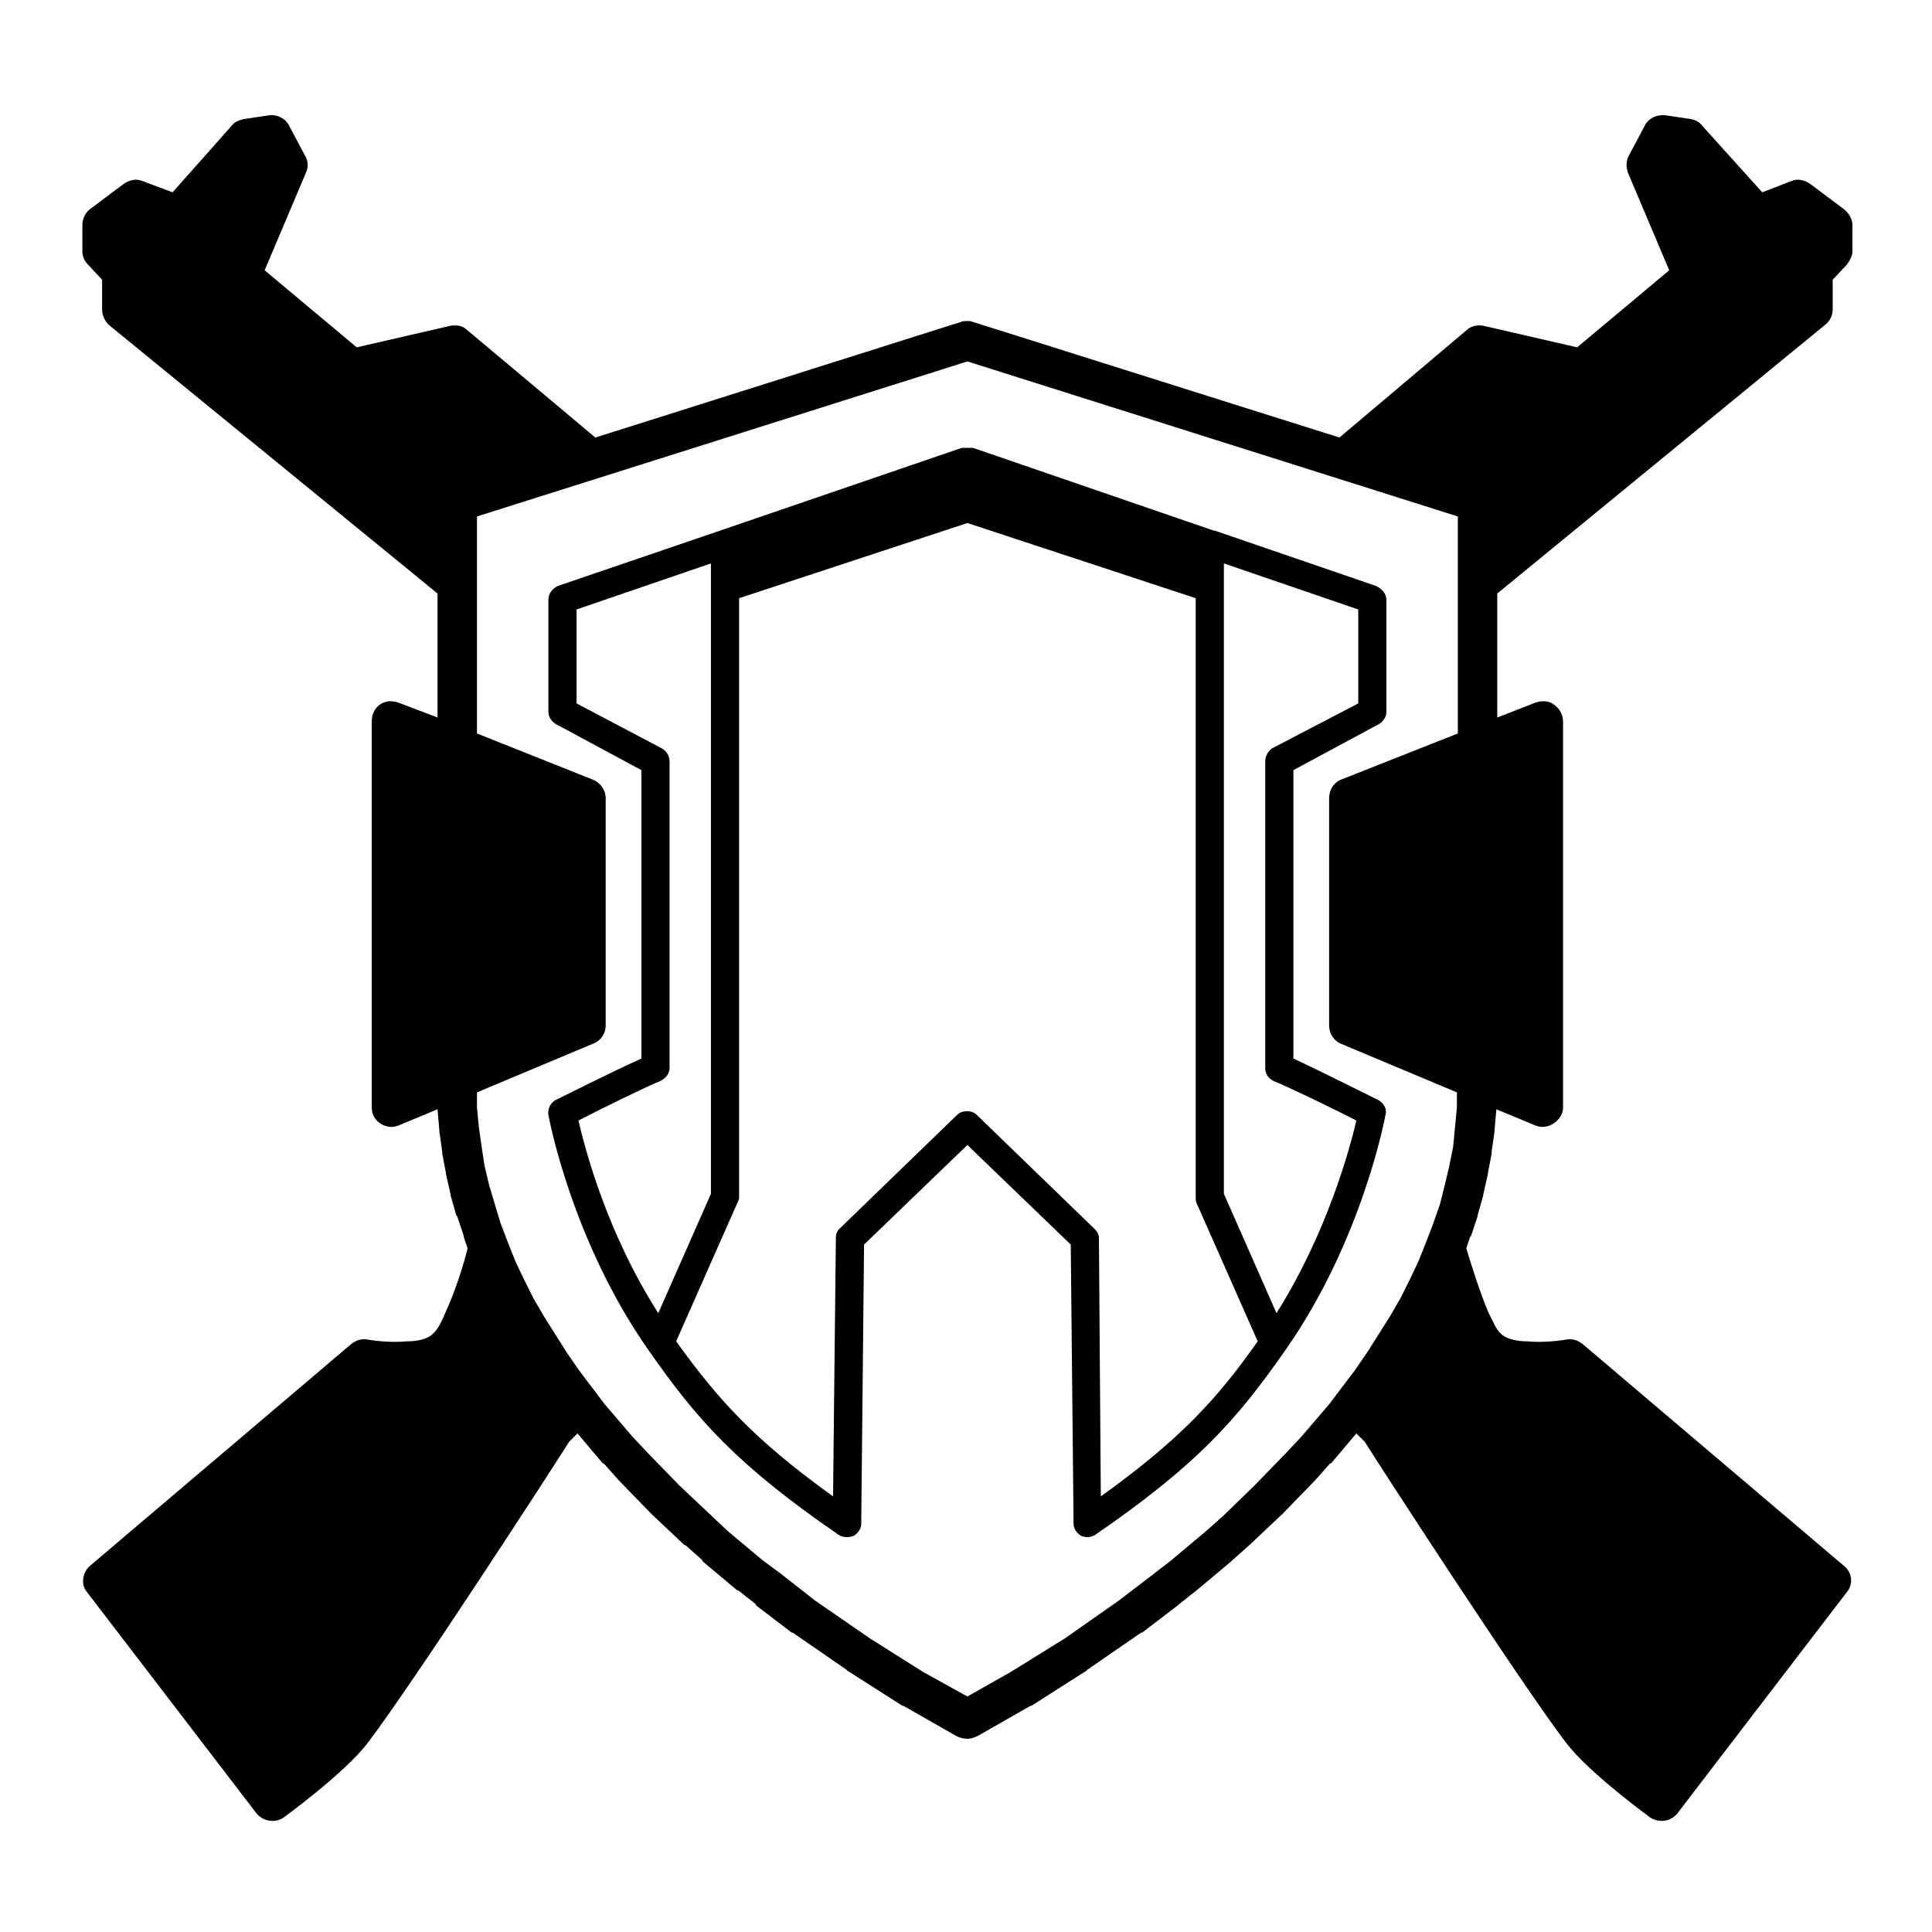
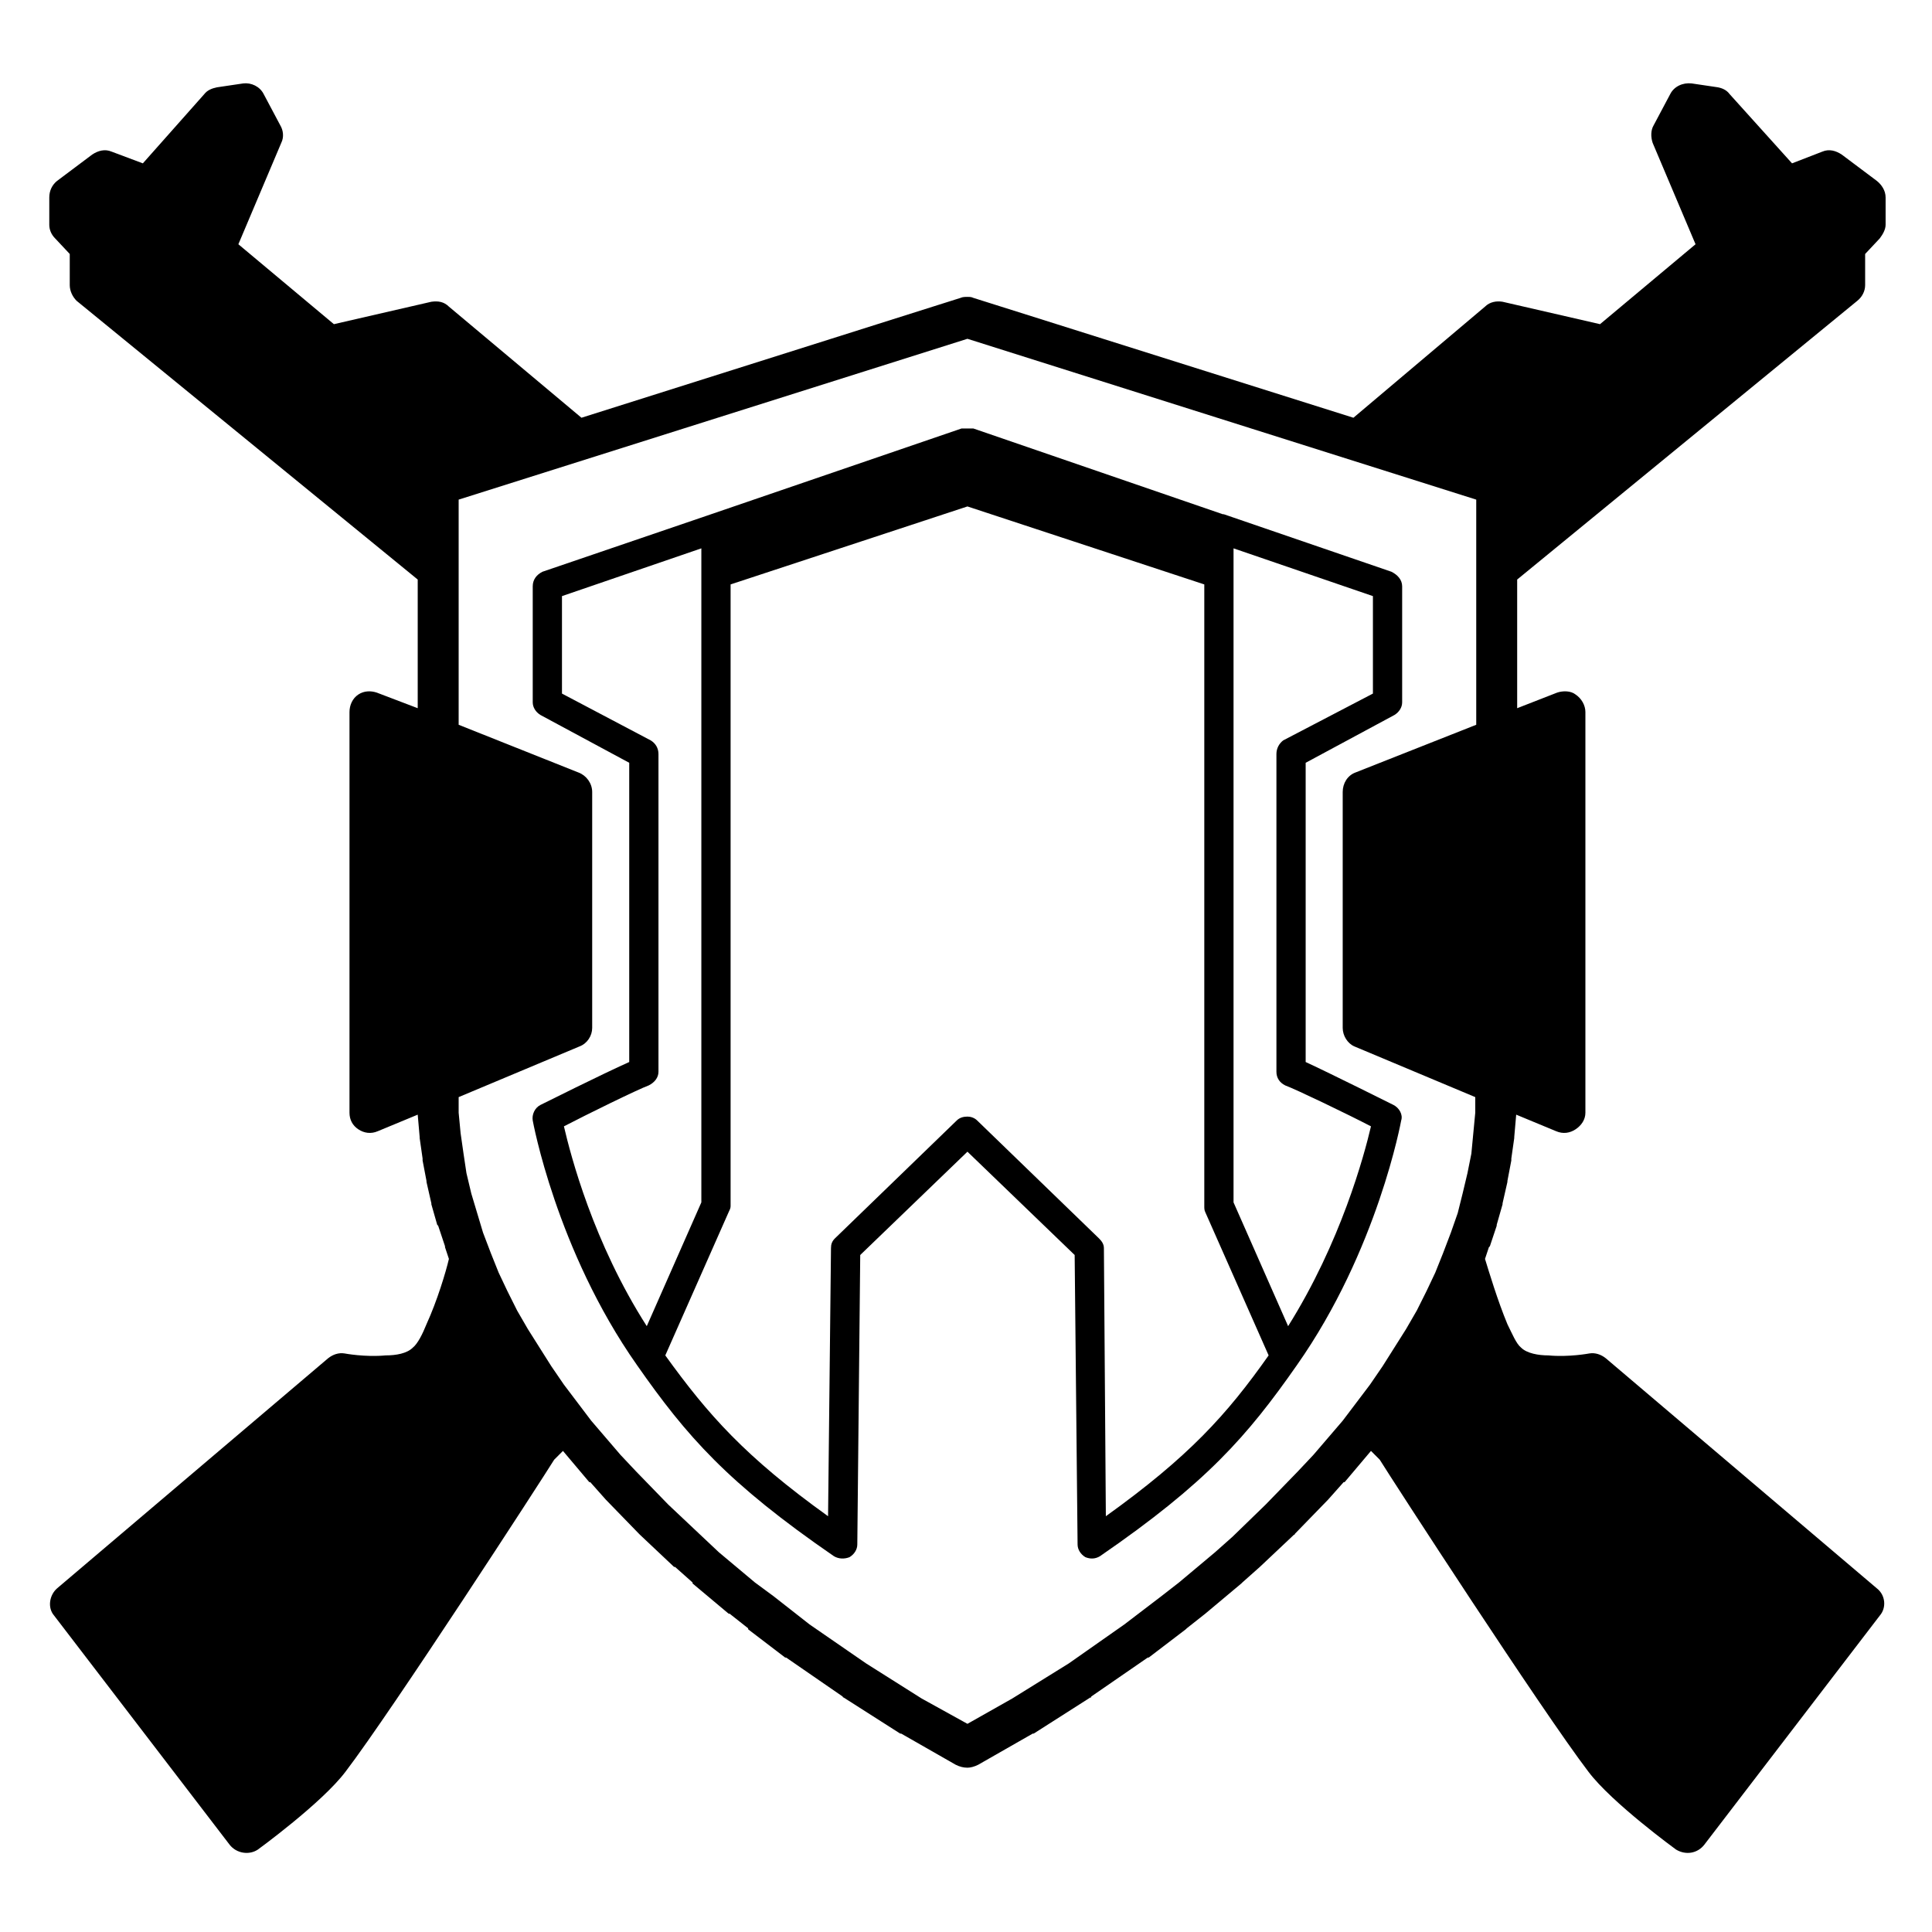
<svg xmlns="http://www.w3.org/2000/svg" viewBox="0 0 24 24" width="24" height="24" color="#000">
-   <g transform="translate(1.000 1.397) scale(0.011671)" style="fill:currentColor;stroke:none;fill-rule:evenodd;clip-rule:evenodd">
+   <g transform="translate(0.588 1.000) scale(0.012108)" style="fill:currentColor;stroke:none;fill-rule:evenodd;clip-rule:evenodd">
    <path d="M548,346L937,223C939,222 942,222 944,222C946,222 948,222 950,223L1340,346L1475,232C1480,227 1487,226 1493,227L1593,250L1691,168L1647,64C1645,58 1645,51 1648,46L1665,14C1669,6 1678,2 1687,3L1714,7C1719,8 1723,10 1726,14L1790,85L1821,73C1828,70 1835,72 1841,76L1877,103C1882,107 1886,113 1886,120L1886,148C1886,153 1883,158 1880,162L1865,178L1865,210C1865,216 1862,222 1857,226L1508,512L1508,644L1549,628C1555,626 1563,626 1568,630C1574,634 1578,641 1578,648L1578,1059C1578,1066 1574,1072 1568,1076C1562,1080 1555,1081 1548,1078L1507,1061C1507,1061 1507,1061 1507,1061L1505,1084C1505,1084 1505,1084 1505,1085L1502,1106C1502,1107 1502,1107 1502,1108L1498,1129C1498,1130 1498,1130 1498,1130L1493,1152C1493,1152 1493,1152 1493,1153L1487,1174C1487,1174 1487,1175 1487,1175L1480,1196C1480,1196 1480,1196 1479,1197L1475,1209C1479,1222 1488,1252 1498,1276C1503,1286 1507,1296 1512,1300C1518,1306 1530,1308 1540,1308C1561,1310 1582,1306 1582,1306C1588,1305 1594,1307 1599,1311L1877,1547C1886,1554 1887,1567 1880,1575L1700,1810C1693,1819 1681,1821 1671,1815C1671,1815 1605,1767 1581,1735C1533,1672 1380,1436 1367,1415L1358,1406L1331,1438C1331,1438 1331,1438 1330,1438L1314,1456C1314,1456 1314,1456 1314,1456L1280,1491C1280,1491 1280,1492 1279,1492L1244,1525C1244,1525 1244,1525 1244,1525L1226,1541C1225,1542 1225,1542 1225,1542L1188,1573C1188,1573 1188,1573 1188,1573L1169,1588C1169,1588 1168,1589 1168,1589L1130,1618C1130,1618 1130,1618 1129,1618L1071,1658C1071,1659 1071,1659 1070,1659L1012,1696C1012,1696 1012,1696 1011,1696L955,1728C951,1730 947,1731 944,1731C940,1731 936,1730 932,1728L876,1696C876,1696 875,1696 875,1696L817,1659C817,1659 816,1659 816,1658L758,1618C758,1618 758,1618 757,1618L719,1589C719,1589 719,1588 719,1588L700,1573C699,1573 699,1573 699,1573L662,1542C662,1542 662,1542 662,1541L644,1525C643,1525 643,1525 643,1525L608,1492C608,1492 607,1491 607,1491L573,1456C573,1456 573,1456 573,1456L557,1438C557,1438 556,1438 556,1438L529,1406L520,1415C507,1436 354,1672 306,1735C282,1767 216,1815 216,1815C207,1821 194,1819 187,1810L7,1575C0,1567 2,1554 10,1547L288,1311C293,1307 299,1305 305,1306C305,1306 326,1310 347,1308C358,1308 369,1306 375,1300C380,1296 385,1286 389,1276C400,1252 409,1222 412,1209L408,1197C408,1196 408,1196 408,1196L401,1175C401,1175 400,1174 400,1174L394,1153C394,1152 394,1152 394,1152L389,1130C389,1130 389,1130 389,1129L385,1108C385,1107 385,1107 385,1106L382,1085C382,1084 382,1084 382,1084L380,1061C380,1061 380,1061 380,1061L339,1078C332,1081 325,1080 319,1076C313,1072 310,1066 310,1059L310,648C310,641 313,634 319,630C325,626 332,626 338,628L380,644L380,512L30,226C26,222 23,216 23,210L23,178L8,162C4,158 2,153 2,148L2,120C2,113 5,107 10,103L46,76C52,72 59,70 66,73L98,85L161,14C164,10 169,8 174,7L201,3C209,2 218,6 222,14L239,46C242,51 243,58 240,64L196,168L294,250L394,227C401,226 407,227 412,232L548,346ZM422,661L545,710C553,713 559,721 559,730L559,972C559,980 554,988 546,991L422,1043L422,1059L424,1080L427,1101L430,1121L435,1142L441,1162L447,1182L455,1203L463,1223L472,1242L482,1262L493,1281L517,1319L530,1338L558,1375L588,1410L604,1427L637,1461L672,1494L689,1510L726,1541L745,1555L782,1584L840,1624L897,1660L944,1686L990,1660L1048,1624L1105,1584L1143,1555L1161,1541L1198,1510L1216,1494L1250,1461L1283,1427L1299,1410L1329,1375L1357,1338L1370,1319L1394,1281L1405,1262L1415,1242L1424,1223L1432,1203L1440,1182L1447,1162L1452,1142L1457,1121L1461,1101L1463,1080L1465,1059L1465,1043L1341,991C1334,988 1329,980 1329,972L1329,730C1329,721 1334,713 1342,710L1466,661L1466,430L944,265L422,430L422,661ZM681,445C681,445 681,445 681,445L938,357C940,357 942,357 944,357C946,357 948,357 950,357L1206,445C1206,445 1207,445 1207,445L1379,504C1385,507 1390,512 1390,519L1390,638C1390,643 1387,648 1382,651L1291,700L1291,1007C1317,1019 1381,1051 1381,1051C1387,1054 1391,1061 1389,1067C1389,1067 1365,1200 1282,1318L1282,1318C1231,1391 1189,1439 1080,1514C1075,1517 1070,1517 1065,1515C1060,1512 1057,1507 1057,1502L1054,1205L944,1099L834,1205L831,1502C831,1507 828,1512 823,1515C818,1517 812,1517 807,1514C698,1439 656,1391 605,1318L605,1318C522,1200 498,1067 498,1067C497,1061 500,1054 506,1051C506,1051 570,1019 597,1007L597,700L506,651C501,648 498,643 498,638L498,519C498,512 502,507 508,504L681,445ZM615,1278L671,1151L671,506C671,506 671,506 671,506L671,480L528,529L528,629L619,677C624,680 627,685 627,691L627,1017C627,1023 623,1028 617,1031C606,1035 553,1061 530,1073C537,1103 560,1192 615,1278ZM1217,480L1217,506C1217,506 1217,506 1217,506L1217,1151L1273,1278C1327,1192 1351,1103 1358,1073C1335,1061 1281,1035 1270,1031C1264,1028 1261,1023 1261,1017L1261,691C1261,685 1264,680 1268,677L1360,629L1360,529L1217,480ZM944,1063C947,1063 951,1064 954,1067L1079,1188C1082,1191 1084,1194 1084,1198L1086,1473C1171,1412 1210,1369 1253,1308L1188,1161C1187,1159 1187,1157 1187,1155L1187,517L944,437L701,517L701,1155C701,1157 700,1159 699,1161L634,1308C678,1369 716,1412 801,1473L804,1198C804,1194 805,1191 808,1188L933,1067C936,1064 940,1063 944,1063Z" />
  </g>
</svg>
